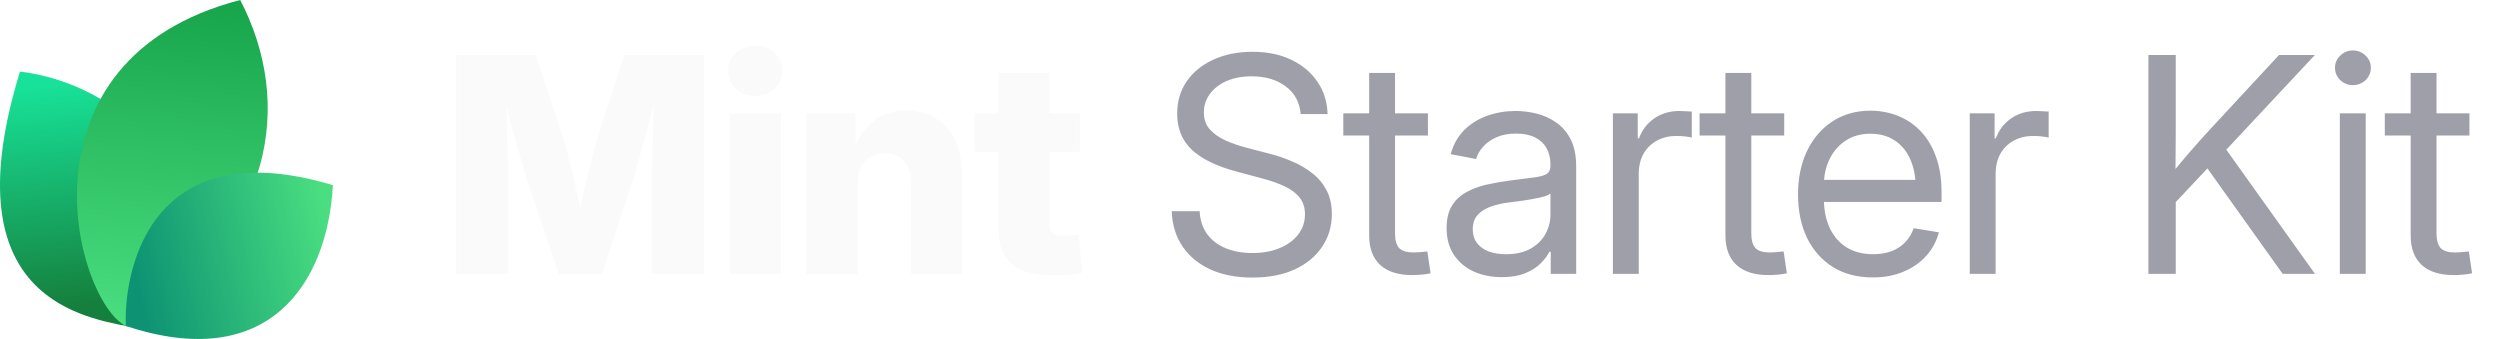
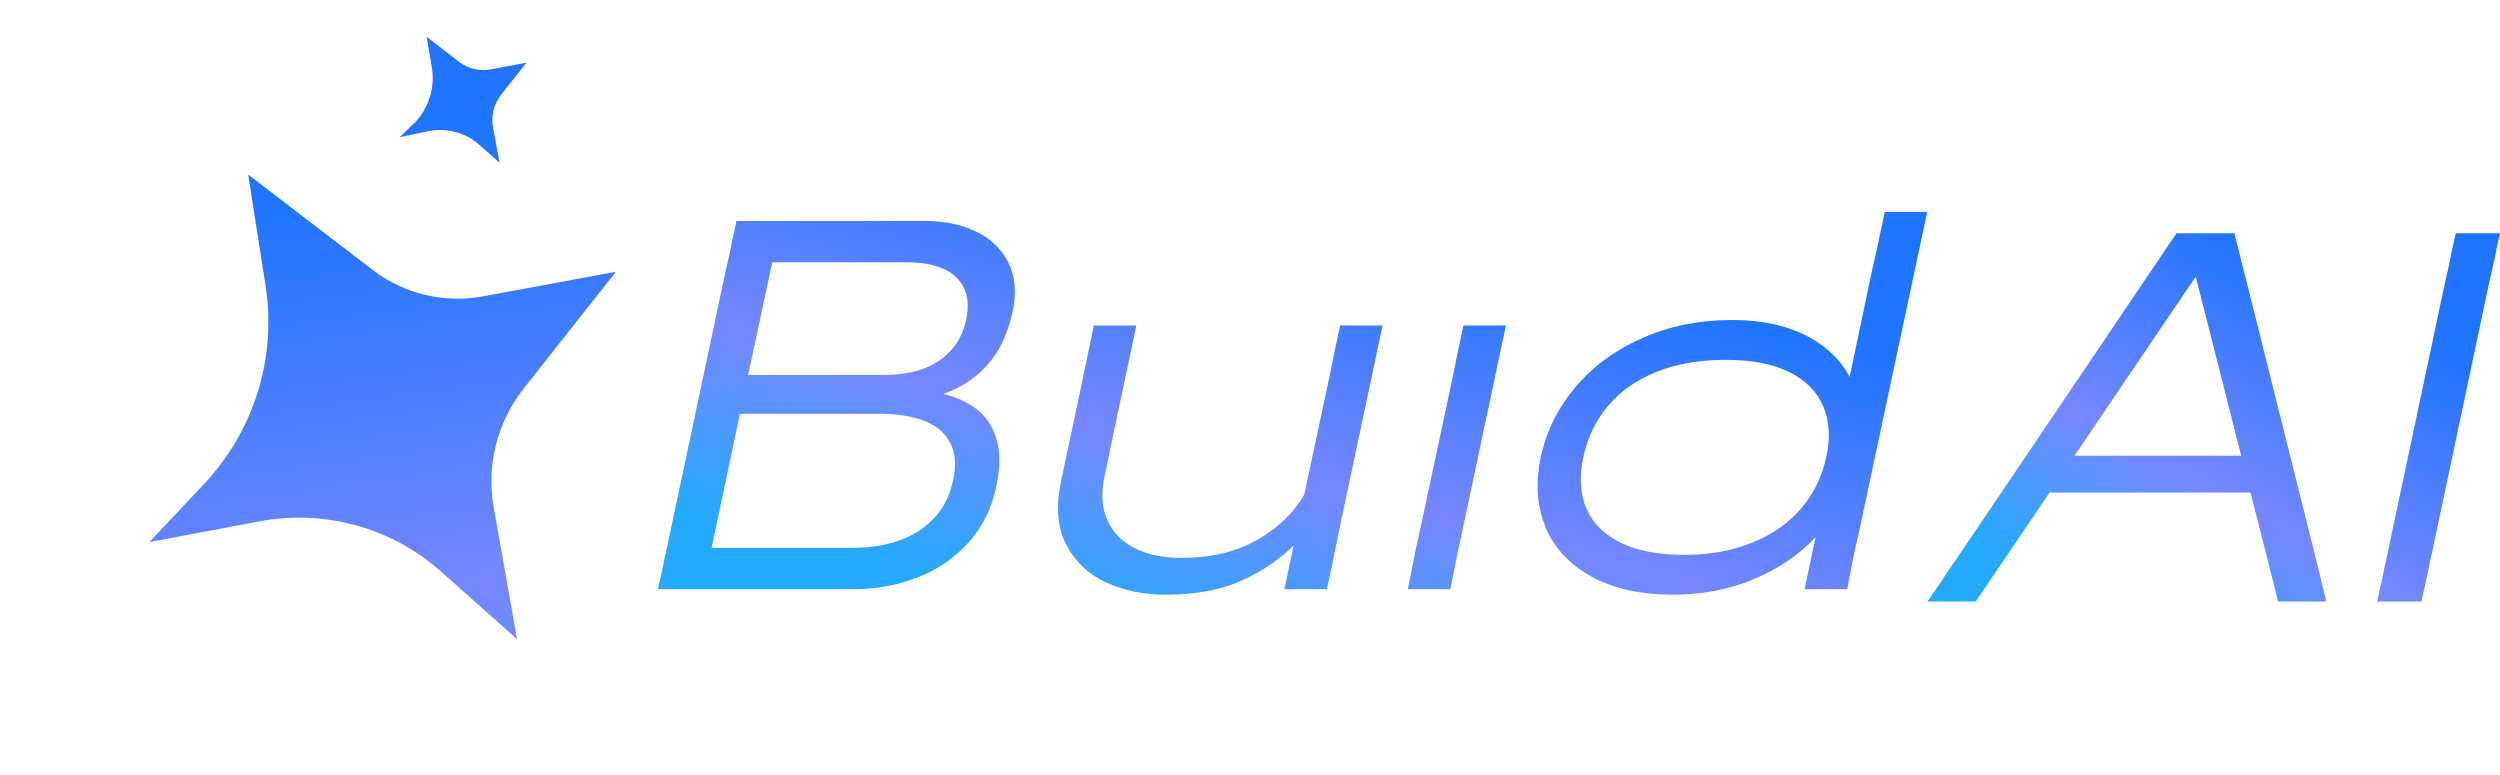
- <svg xmlns="http://www.w3.org/2000/svg" width="177" height="24" viewBox="0 0 177 24" fill="none">
-   <path d="M9.061 23.108C5.268 22.377 -3.391 20.627 1.417 5.064C9.634 6.099 16.973 14.064 9.061 23.108Z" fill="url(#paint0_linear_17557_2145)" />
-   <path d="M8.919 23.094C5.276 21.222 0.784 4.209 17.007 0C20.757 7.193 19.621 16.545 8.919 23.094Z" fill="url(#paint1_linear_17557_2145)" />
-   <path d="M8.914 23.079C8.735 19.882 10.159 9.085 23.57 13.111C23.181 20.123 18.984 26.418 8.914 23.079Z" fill="url(#paint2_linear_17557_2145)" />
-   <path d="M32.301 19.392V3.894H37.938L39.925 9.948C40.036 10.315 40.164 10.787 40.31 11.362C40.462 11.938 40.611 12.552 40.757 13.204C40.91 13.855 41.048 14.483 41.173 15.086C41.305 15.682 41.412 16.192 41.495 16.615H40.695C40.771 16.192 40.871 15.682 40.996 15.086C41.128 14.49 41.267 13.866 41.412 13.214C41.565 12.562 41.714 11.948 41.86 11.373C42.005 10.79 42.133 10.315 42.244 9.948L44.2 3.894H49.848V19.392H46.166V12.704C46.166 12.357 46.173 11.917 46.187 11.383C46.2 10.849 46.214 10.27 46.228 9.646C46.249 9.022 46.266 8.391 46.28 7.753C46.301 7.115 46.311 6.519 46.311 5.964H46.623C46.485 6.561 46.332 7.181 46.166 7.826C45.999 8.471 45.833 9.102 45.666 9.719C45.507 10.336 45.351 10.901 45.198 11.414C45.053 11.928 44.928 12.357 44.824 12.704L42.608 19.392H39.561L37.314 12.704C37.203 12.357 37.072 11.928 36.919 11.414C36.773 10.901 36.614 10.34 36.441 9.729C36.274 9.112 36.104 8.481 35.931 7.836C35.764 7.192 35.608 6.567 35.463 5.964H35.827C35.834 6.512 35.844 7.105 35.858 7.743C35.872 8.374 35.886 9.005 35.9 9.636C35.92 10.26 35.938 10.839 35.952 11.373C35.965 11.907 35.972 12.351 35.972 12.704V19.392H32.301ZM51.668 19.392V8.024H55.288V19.392H51.668ZM53.468 6.786C52.927 6.786 52.473 6.616 52.105 6.276C51.738 5.93 51.554 5.507 51.554 5.007C51.554 4.508 51.738 4.088 52.105 3.749C52.473 3.409 52.927 3.239 53.468 3.239C54.009 3.239 54.463 3.409 54.83 3.749C55.198 4.082 55.382 4.501 55.382 5.007C55.382 5.507 55.198 5.93 54.83 6.276C54.463 6.616 54.009 6.786 53.468 6.786ZM60.708 13.027V19.392H57.088V8.024H60.551L60.593 10.967H60.281C60.593 10.024 61.061 9.268 61.685 8.7C62.309 8.124 63.138 7.836 64.171 7.836C64.975 7.836 65.672 8.017 66.262 8.377C66.851 8.731 67.302 9.234 67.614 9.885C67.933 10.537 68.092 11.307 68.092 12.194V19.392H64.483V12.912C64.483 12.26 64.32 11.754 63.994 11.394C63.675 11.033 63.221 10.853 62.632 10.853C62.25 10.853 61.914 10.936 61.623 11.102C61.332 11.269 61.106 11.515 60.947 11.841C60.787 12.16 60.708 12.555 60.708 13.027ZM76.456 8.024V10.749H69.008V8.024H76.456ZM70.683 5.163H74.292V15.783C74.292 16.102 74.361 16.334 74.5 16.48C74.646 16.625 74.899 16.698 75.259 16.698C75.405 16.698 75.596 16.688 75.831 16.667C76.074 16.646 76.251 16.629 76.362 16.615L76.632 19.309C76.313 19.378 75.963 19.427 75.582 19.455C75.207 19.482 74.836 19.496 74.469 19.496C73.2 19.496 72.25 19.222 71.619 18.674C70.995 18.127 70.683 17.308 70.683 16.22V5.163Z" fill="#FAFAFA" />
-   <path d="M88.667 19.652C87.523 19.652 86.528 19.458 85.682 19.07C84.843 18.681 84.188 18.137 83.716 17.437C83.245 16.736 82.992 15.908 82.957 14.951H84.933C84.968 15.596 85.148 16.14 85.474 16.584C85.8 17.021 86.24 17.354 86.795 17.582C87.35 17.804 87.974 17.915 88.667 17.915C89.388 17.915 90.026 17.801 90.581 17.572C91.143 17.343 91.583 17.024 91.902 16.615C92.228 16.199 92.391 15.717 92.391 15.169C92.391 14.698 92.266 14.306 92.017 13.994C91.767 13.675 91.413 13.408 90.956 13.193C90.498 12.978 89.954 12.787 89.323 12.621L87.502 12.132C86.123 11.765 85.082 11.255 84.382 10.603C83.689 9.944 83.342 9.095 83.342 8.055C83.342 7.174 83.571 6.404 84.028 5.746C84.486 5.087 85.117 4.577 85.921 4.217C86.726 3.849 87.645 3.666 88.678 3.666C89.718 3.666 90.63 3.853 91.413 4.227C92.204 4.602 92.824 5.122 93.275 5.787C93.726 6.446 93.965 7.209 93.993 8.076H92.089C92.013 7.23 91.656 6.574 91.018 6.11C90.387 5.638 89.586 5.403 88.615 5.403C87.95 5.403 87.36 5.513 86.847 5.735C86.341 5.957 85.946 6.262 85.661 6.651C85.377 7.032 85.235 7.469 85.235 7.961C85.235 8.447 85.377 8.849 85.661 9.168C85.946 9.48 86.317 9.74 86.774 9.948C87.232 10.149 87.724 10.319 88.251 10.457L89.884 10.884C90.439 11.023 90.977 11.206 91.496 11.435C92.023 11.657 92.495 11.934 92.911 12.267C93.334 12.593 93.67 12.995 93.92 13.474C94.17 13.945 94.294 14.504 94.294 15.149C94.294 16.015 94.066 16.788 93.608 17.468C93.157 18.148 92.512 18.681 91.673 19.07C90.834 19.458 89.832 19.652 88.667 19.652ZM101.097 8.024V9.594H95.106V8.024H101.097ZM96.937 5.163H98.767V16.521C98.767 17 98.865 17.347 99.059 17.562C99.26 17.77 99.6 17.874 100.078 17.874C100.21 17.874 100.366 17.867 100.546 17.853C100.733 17.832 100.903 17.815 101.056 17.801L101.285 19.351C101.097 19.392 100.886 19.423 100.65 19.444C100.414 19.465 100.189 19.475 99.974 19.475C98.996 19.475 98.244 19.236 97.717 18.758C97.197 18.272 96.937 17.579 96.937 16.677V5.163ZM106.33 19.621C105.595 19.621 104.932 19.489 104.343 19.226C103.754 18.955 103.285 18.564 102.939 18.05C102.592 17.53 102.419 16.896 102.419 16.147C102.419 15.495 102.547 14.965 102.804 14.556C103.06 14.146 103.403 13.828 103.833 13.599C104.263 13.363 104.742 13.186 105.269 13.068C105.796 12.95 106.333 12.857 106.881 12.787C107.574 12.69 108.132 12.617 108.555 12.569C108.978 12.52 109.287 12.441 109.481 12.33C109.675 12.212 109.772 12.014 109.772 11.737V11.654C109.772 11.203 109.679 10.815 109.492 10.489C109.311 10.163 109.041 9.91 108.68 9.729C108.32 9.549 107.872 9.459 107.338 9.459C106.805 9.459 106.34 9.546 105.945 9.719C105.556 9.892 105.241 10.118 104.998 10.395C104.755 10.665 104.593 10.953 104.509 11.258L102.71 10.915C102.897 10.222 103.22 9.65 103.677 9.199C104.135 8.748 104.679 8.412 105.31 8.19C105.941 7.968 106.607 7.857 107.307 7.857C107.8 7.857 108.295 7.92 108.795 8.044C109.301 8.169 109.765 8.381 110.188 8.679C110.611 8.97 110.951 9.369 111.208 9.875C111.464 10.374 111.593 11.005 111.593 11.768V19.392H109.793V17.822H109.7C109.568 18.085 109.363 18.359 109.086 18.643C108.809 18.921 108.444 19.153 107.994 19.34C107.543 19.527 106.988 19.621 106.33 19.621ZM106.621 17.998C107.321 17.998 107.904 17.867 108.368 17.603C108.84 17.333 109.19 16.986 109.419 16.563C109.654 16.133 109.772 15.682 109.772 15.211V13.692C109.703 13.769 109.554 13.841 109.325 13.911C109.096 13.973 108.829 14.032 108.524 14.088C108.226 14.143 107.921 14.192 107.609 14.233C107.304 14.275 107.033 14.309 106.798 14.337C106.354 14.393 105.938 14.49 105.549 14.628C105.168 14.76 104.86 14.954 104.624 15.211C104.388 15.467 104.27 15.811 104.27 16.241C104.27 16.615 104.367 16.934 104.561 17.198C104.762 17.461 105.04 17.662 105.393 17.801C105.747 17.933 106.156 17.998 106.621 17.998ZM114.193 19.392V8.024H115.951V9.792H116.045C116.253 9.209 116.61 8.741 117.116 8.388C117.622 8.034 118.219 7.857 118.905 7.857C119.058 7.857 119.217 7.864 119.384 7.878C119.55 7.885 119.682 7.892 119.779 7.899V9.74C119.716 9.719 119.578 9.695 119.363 9.667C119.155 9.639 118.922 9.625 118.666 9.625C118.174 9.625 117.726 9.733 117.324 9.948C116.922 10.163 116.603 10.471 116.367 10.874C116.138 11.276 116.024 11.758 116.024 12.319V19.392H114.193ZM126.322 8.024V9.594H120.33V8.024H126.322ZM122.161 5.163H123.992V16.521C123.992 17 124.089 17.347 124.283 17.562C124.484 17.77 124.824 17.874 125.302 17.874C125.434 17.874 125.59 17.867 125.77 17.853C125.958 17.832 126.127 17.815 126.28 17.801L126.509 19.351C126.322 19.392 126.11 19.423 125.874 19.444C125.639 19.465 125.413 19.475 125.198 19.475C124.221 19.475 123.468 19.236 122.941 18.758C122.421 18.272 122.161 17.579 122.161 16.677V5.163ZM132.604 19.642C131.502 19.642 130.555 19.396 129.765 18.903C128.974 18.404 128.364 17.714 127.934 16.834C127.511 15.946 127.3 14.927 127.3 13.775C127.3 12.611 127.511 11.584 127.934 10.697C128.364 9.802 128.964 9.102 129.734 8.596C130.51 8.089 131.408 7.836 132.428 7.836C133.1 7.836 133.738 7.954 134.341 8.19C134.952 8.426 135.489 8.783 135.954 9.261C136.425 9.74 136.793 10.343 137.056 11.071C137.327 11.792 137.462 12.645 137.462 13.63V14.296H128.433V12.735H136.463L135.631 13.297C135.631 12.541 135.506 11.876 135.257 11.3C135.007 10.725 134.643 10.277 134.165 9.958C133.686 9.632 133.107 9.469 132.428 9.469C131.748 9.469 131.162 9.632 130.67 9.958C130.177 10.284 129.796 10.725 129.526 11.279C129.262 11.827 129.13 12.441 129.13 13.12V14.046C129.13 14.864 129.273 15.572 129.557 16.168C129.841 16.757 130.243 17.211 130.763 17.53C131.283 17.842 131.901 17.998 132.615 17.998C133.093 17.998 133.523 17.929 133.905 17.79C134.293 17.645 134.619 17.433 134.882 17.156C135.153 16.879 135.354 16.546 135.486 16.157L137.275 16.449C137.108 17.08 136.81 17.634 136.38 18.113C135.95 18.591 135.413 18.966 134.768 19.236C134.123 19.507 133.402 19.642 132.604 19.642ZM139.459 19.392V8.024H141.217V9.792H141.311C141.519 9.209 141.876 8.741 142.382 8.388C142.888 8.034 143.485 7.857 144.171 7.857C144.324 7.857 144.483 7.864 144.649 7.878C144.816 7.885 144.948 7.892 145.045 7.899V9.74C144.982 9.719 144.844 9.695 144.629 9.667C144.421 9.639 144.188 9.625 143.932 9.625C143.439 9.625 142.992 9.733 142.59 9.948C142.188 10.163 141.869 10.471 141.633 10.874C141.404 11.276 141.29 11.758 141.29 12.319V19.392H139.459ZM153.429 14.961V12.715C153.783 12.257 154.136 11.82 154.49 11.404C154.844 10.981 155.204 10.565 155.572 10.156C155.939 9.74 156.314 9.327 156.695 8.918L161.355 3.894H163.893L157.277 10.967H157.184L153.429 14.961ZM152.108 19.392V3.894H154.043V9.241L154.022 12.559L154.043 13.505V19.392H152.108ZM161.615 19.392L155.967 11.477L157.173 9.969L163.903 19.392H161.615ZM165.661 19.392V8.024H167.492V19.392H165.661ZM166.587 6.027C166.24 6.027 165.942 5.909 165.692 5.673C165.443 5.43 165.318 5.139 165.318 4.799C165.318 4.459 165.443 4.172 165.692 3.936C165.942 3.693 166.24 3.572 166.587 3.572C166.934 3.572 167.232 3.693 167.482 3.936C167.731 4.172 167.856 4.459 167.856 4.799C167.856 5.139 167.731 5.43 167.482 5.673C167.232 5.909 166.934 6.027 166.587 6.027ZM174.836 8.024V9.594H168.844V8.024H174.836ZM170.675 5.163H172.506V16.521C172.506 17 172.603 17.347 172.797 17.562C172.998 17.77 173.338 17.874 173.816 17.874C173.948 17.874 174.104 17.867 174.284 17.853C174.472 17.832 174.641 17.815 174.794 17.801L175.023 19.351C174.836 19.392 174.624 19.423 174.388 19.444C174.153 19.465 173.927 19.475 173.712 19.475C172.735 19.475 171.982 19.236 171.455 18.758C170.935 18.272 170.675 17.579 170.675 16.677V5.163Z" fill="#9F9FA9" />
+ <svg xmlns="http://www.w3.org/2000/svg" viewBox="0 0 1356 420" width="1356" height="420" fill="none" customFrame="#000000">
  <defs>
-     <linearGradient id="paint0_linear_17557_2145" x1="3.776" y1="5.916" x2="5.232" y2="21.559" gradientUnits="userSpaceOnUse">
-       <stop stop-color="#18E299" />
-       <stop offset="1" stop-color="#15803D" />
+     <linearGradient id="paint_linear_6" x1="1211.427" x2="1136.262" y1="247.504" y2="529.441" gradientUnits="userSpaceOnUse">
+       <stop stop-color="rgb(32,117,255)" offset="0" stop-opacity="1" />
+       <stop stop-color="rgb(117.5,135,254.5)" offset="0.495" stop-opacity="1" />
+       <stop stop-color="rgb(37,170,251)" offset="0.837" stop-opacity="1" />
    </linearGradient>
-     <linearGradient id="paint1_linear_17557_2145" x1="12.171" y1="-0.718" x2="10.19" y2="22.983" gradientUnits="userSpaceOnUse">
-       <stop stop-color="#16A34A" />
-       <stop offset="1" stop-color="#4ADE80" />
+     <linearGradient id="paint_linear_7" x1="145.542" x2="-20.924" y1="38.457" y2="445.99" gradientUnits="userSpaceOnUse">
+       <stop stop-color="rgb(32,117,255)" offset="0" stop-opacity="1" />
+       <stop stop-color="rgb(117.5,135,254.5)" offset="0.495" stop-opacity="1" />
+       <stop stop-color="rgb(37,170,251)" offset="1" stop-opacity="1" />
    </linearGradient>
-     <linearGradient id="paint2_linear_17557_2145" x1="23.133" y1="15.353" x2="9.338" y2="18.52" gradientUnits="userSpaceOnUse">
-       <stop stop-color="#4ADE80" />
-       <stop offset="1" stop-color="#0D9373" />
+     <linearGradient id="paint_linear_8" x1="1430.925" x2="1306.067" y1="254.044" y2="473.604" gradientUnits="userSpaceOnUse">
+       <stop stop-color="rgb(32,117,255)" offset="0" stop-opacity="1" />
+       <stop stop-color="rgb(117.5,135,254.5)" offset="0.495" stop-opacity="1" />
+       <stop stop-color="rgb(37,170,251)" offset="0.837" stop-opacity="1" />
    </linearGradient>
  </defs>
+   <g id="组合 296">
+     <path id="矢量 455" d="M984.735 291.393L978.807 319.598L1001.93 319.598C1003.16 313.316 1004.21 307.846 1005.09 303.189C1006.01 298.488 1007.11 293.524 1008.38 288.296L1045.33 114.979L1022.28 114.979C1020.83 121.833 1019.73 127.017 1018.99 130.532Q1017.93 135.804 1015.49 146.282L1003.24 204.471Q1002 202.111 1000.52 199.913Q993.027 188.8 979.334 181.868C968.4 176.332 955.117 173.564 939.485 173.564C921.745 173.564 905.498 176.837 890.744 183.383Q870.363 192.392 856.67 207.473Q855.538 208.719 854.452 210.007C845.011 221.254 838.754 233.906 835.68 247.965Q831.677 266.917 837.051 282.668Q837.601 284.28 838.249 285.857C842.948 297.148 851.225 306.089 863.081 312.679C874.98 319.268 889.822 322.563 907.606 322.563C923.326 322.563 937.838 319.774 951.143 314.194C964.492 308.615 975.689 301.014 984.735 291.393ZM356.84 319.598C357.938 314.721 358.75 311.119 359.277 308.79Q360.067 305.298 360.726 301.673Q361.45 297.983 363.031 290.998L393.264 148.457Q394.91 141.208 395.701 137.715C396.228 135.342 396.711 132.948 397.15 130.532Q397.874 126.841 399.455 119.856L502.009 119.856Q517.092 119.856 529.079 125.458C537.115 129.192 543.043 134.793 546.863 142.262C550.684 149.731 551.452 158.737 549.169 169.281Q545.151 187.733 534.942 198.606Q527.322 206.724 517.956 211.124L517.955 211.125L517.955 211.125Q514.853 212.582 511.559 213.631C518.936 215.433 525.106 218.288 530.067 222.198C535.073 226.108 538.586 231.556 540.606 238.541C542.626 245.527 542.516 254.138 540.277 264.374C537.774 276.104 532.702 286.165 525.062 294.556Q520.781 299.233 515.828 303.037L515.828 303.038L515.827 303.038L515.826 303.038L515.824 303.041Q507.521 309.417 497.332 313.338C486.486 317.511 475.003 319.598 462.884 319.598L356.84 319.598ZM478.626 203.417C486.662 203.417 493.709 202.406 499.769 200.385C505.829 198.365 511.01 195.092 515.313 190.566Q516.053 189.789 516.738 188.965L516.739 188.965L516.741 188.962L516.743 188.96L516.743 188.959Q522.089 182.527 524.074 173.301C525.523 166.271 525.062 160.45 522.69 155.837C520.319 151.18 516.477 147.754 511.164 145.557Q503.194 142.262 491.733 142.262L418.886 142.262L405.778 203.417L478.626 203.417ZM723.176 303.189C724.098 298.488 725.108 293.524 726.205 288.296L749.917 176.53L726.864 176.53C725.591 182.461 724.537 187.469 723.703 191.555C722.912 195.597 721.99 200.122 720.936 205.13L707.434 268.196C701.945 277.905 693.514 286.077 682.141 292.711Q665.082 302.596 640.777 302.596C631.073 302.596 622.73 300.882 615.748 297.456C608.81 294.029 603.804 288.999 600.731 282.365C597.657 275.687 597.108 267.669 599.084 258.311L616.341 176.53L593.288 176.53C592.058 182.461 591.026 187.469 590.192 191.555C589.402 195.597 588.458 200.122 587.36 205.13L575.504 261.013C572.606 274.676 573.55 286.143 578.336 295.413C583.123 304.683 590.412 311.558 600.204 316.039C609.996 320.477 620.952 322.651 633.071 322.563C648.396 322.476 661.503 320.081 672.393 315.38Q681.522 311.419 689.549 305.864L689.55 305.864Q695.943 301.44 701.637 296.006L696.632 319.598L719.685 319.598Q721.858 310.174 723.176 303.189ZM792.522 290.998C791.819 294.249 791.182 297.126 790.611 299.63C790.085 302.135 789.602 304.617 789.162 307.077C788.723 309.493 788.152 312.415 787.45 315.842L786.594 319.598L763.541 319.598L764.331 315.842C765.077 312.415 765.67 309.493 766.109 307.077C766.548 304.617 767.031 302.135 767.558 299.63C768.129 297.126 768.766 294.249 769.469 290.998L787.252 207.832C788.701 200.847 789.777 195.597 790.48 192.082C791.226 188.567 792.324 183.383 793.773 176.53L816.826 176.53L792.522 290.998ZM950.353 294.358C939.463 298.752 927.19 300.948 913.534 300.948C899.263 300.948 887.671 298.708 878.757 294.227C869.843 289.745 863.717 283.529 860.38 275.577C857.043 267.581 856.516 258.377 858.799 247.965C861.039 237.421 865.496 228.173 872.17 220.221C878.888 212.225 887.649 206.053 898.451 201.703C909.253 197.354 921.833 195.179 936.192 195.179C950.155 195.179 961.594 197.398 970.508 201.835C979.466 206.273 985.613 212.467 988.951 220.419C992.288 228.327 992.837 237.443 990.597 247.767C988.314 258.487 983.747 267.845 976.897 275.841C970.091 283.792 961.243 289.965 950.353 294.358ZM461.764 297.192C471.293 297.192 479.834 295.896 487.386 293.304C494.983 290.668 501.372 286.604 506.553 281.113C511.779 275.621 515.248 268.701 516.96 260.354C518.76 252.095 518.19 245.285 515.248 239.925Q514.25 238.08 512.964 236.464L512.964 236.464Q508.648 231.038 501.086 228.195C494.588 225.691 486.398 224.439 476.518 224.439L401.365 224.439L385.953 297.192L461.764 297.192Z" fill="url(#paint_linear_6)" fill-rule="evenodd" />
+     <path id="矢量 457" d="M129.004 255.234L146.227 307.316L171.085 239.06C174.995 228.329 181.143 218.544 189.124 210.348C197.105 202.152 206.738 195.731 217.39 191.507L292.453 161.745L223.889 137.322C213.754 133.791 204.487 128.159 196.701 120.798C188.915 113.437 182.786 104.515 178.721 94.621L146.227 16.174L124.293 72.785C117.249 91.052 106.085 107.465 91.662 120.757C77.239 134.05 59.943 143.867 41.106 149.453L0 161.745L56.866 181.802C73.754 187.694 89.048 197.385 101.56 210.121C114.072 222.857 123.463 238.295 129.004 255.234ZM262.721 64.698L267.432 78.932L274.094 60.331C275.174 57.409 276.861 54.746 279.045 52.517C281.228 50.287 283.86 48.541 286.767 47.391L307.238 39.304L288.554 32.673C285.841 31.701 283.351 30.198 281.23 28.254C279.11 26.309 277.401 23.962 276.206 21.35L267.432 0L261.421 16.174C259.472 21.145 256.41 25.607 252.469 29.223C248.527 32.838 243.809 35.512 238.674 37.04L227.464 39.789L243.711 45.127C248.118 46.818 252.102 49.445 255.385 52.825C258.668 56.205 261.171 60.257 262.721 64.698Z" fill="url(#paint_linear_7)" fill-rule="nonzero" transform="matrix(0.865271,-0.501304,0.500921,0.865493,0,154.02)" />
+     <path id="矢量 456" d="M1235.65 326.269C1234.59 321.964 1233.67 318.295 1232.88 315.264C1232.13 312.232 1231.26 308.74 1230.25 304.786L1220.69 267.157L1111.7 267.157L1088.24 301.82Q1082.57 310.255 1079.81 314.209Q1077.11 318.098 1071.64 326.269L1045.43 326.269C1049.2 320.865 1051.97 316.823 1053.72 314.143C1055.44 311.42 1058.14 307.444 1061.83 302.216L1180.52 126.527L1211.94 126.527L1255.8 301.688C1257.16 307.268 1258.17 311.42 1258.83 314.143C1259.49 316.823 1260.48 320.865 1261.8 326.269L1235.65 326.269ZM1317.27 308.344C1317.71 305.884 1318.48 302.326 1319.58 297.669L1349.74 155.128Q1351.39 147.879 1352.18 144.386Q1353.04 140.828 1353.7 137.203C1354.13 134.743 1354.9 131.184 1356 126.527L1331.96 126.527C1330.91 131.184 1330.14 134.743 1329.65 137.203C1329.21 139.619 1328.73 142.014 1328.21 144.386Q1327.41 147.879 1325.77 155.128L1295.54 297.669C1294.48 302.326 1293.71 305.884 1293.23 308.344C1292.79 310.761 1292.31 313.133 1291.78 315.461C1291.25 317.79 1290.44 321.392 1289.34 326.269L1313.39 326.269C1314.44 321.392 1315.23 317.79 1315.76 315.461C1316.33 313.133 1316.83 310.761 1317.27 308.344ZM1190.97 150.065L1215.63 247.19L1125.22 247.19L1190.97 150.065Z" fill="url(#paint_linear_8)" fill-rule="evenodd" />
+   </g>
</svg>
